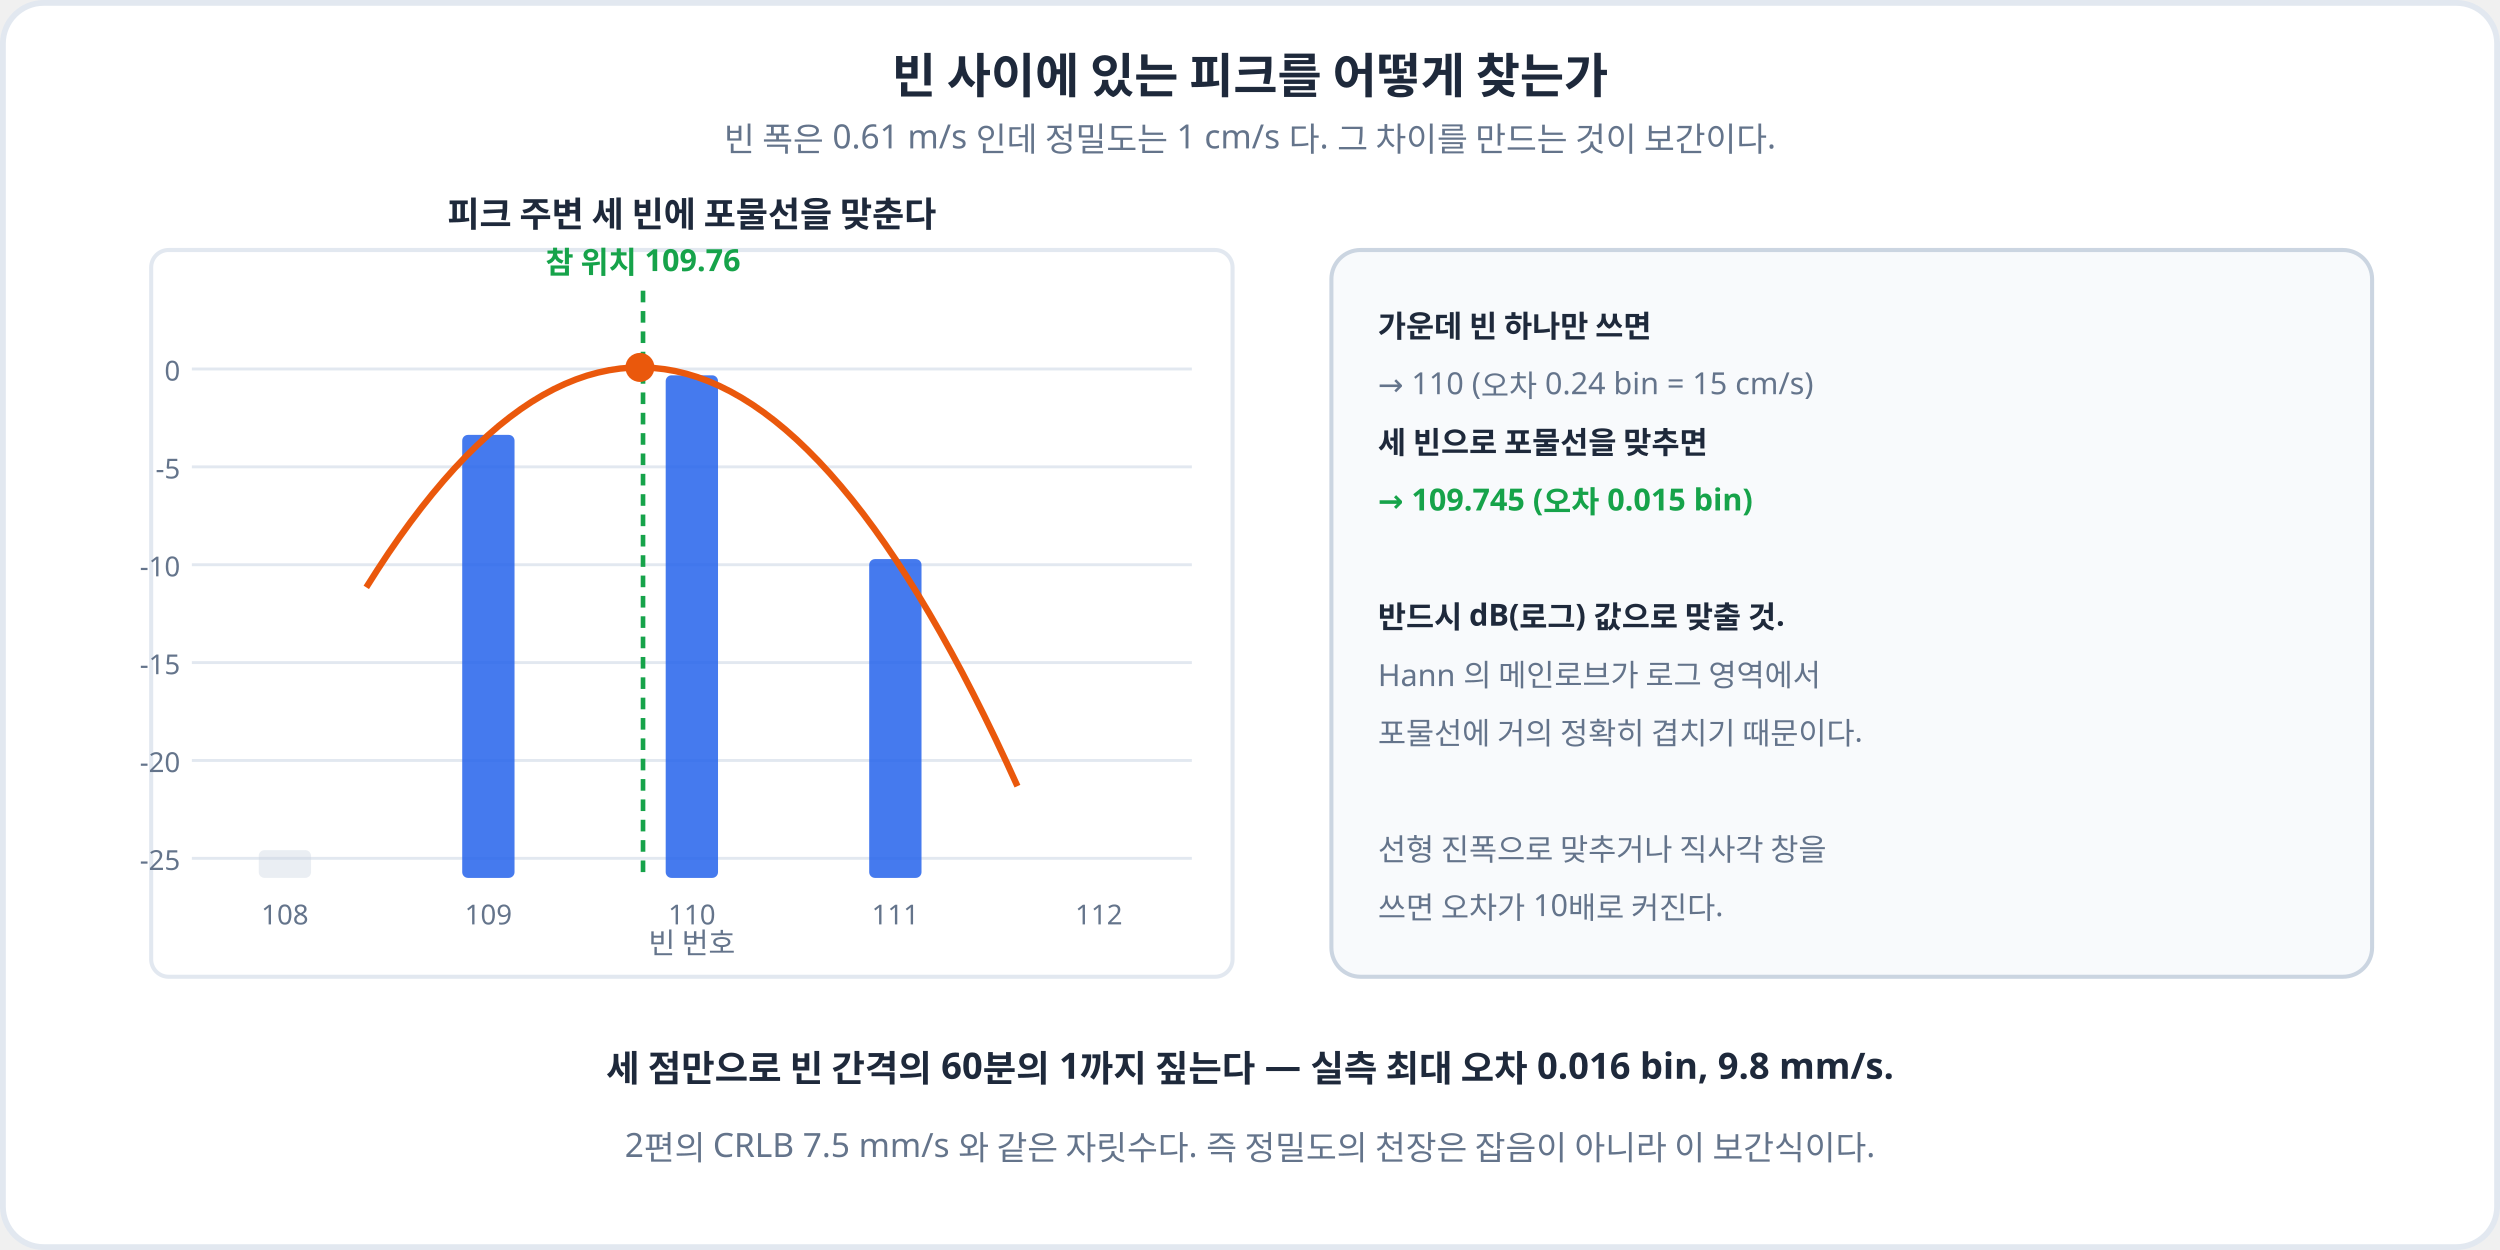
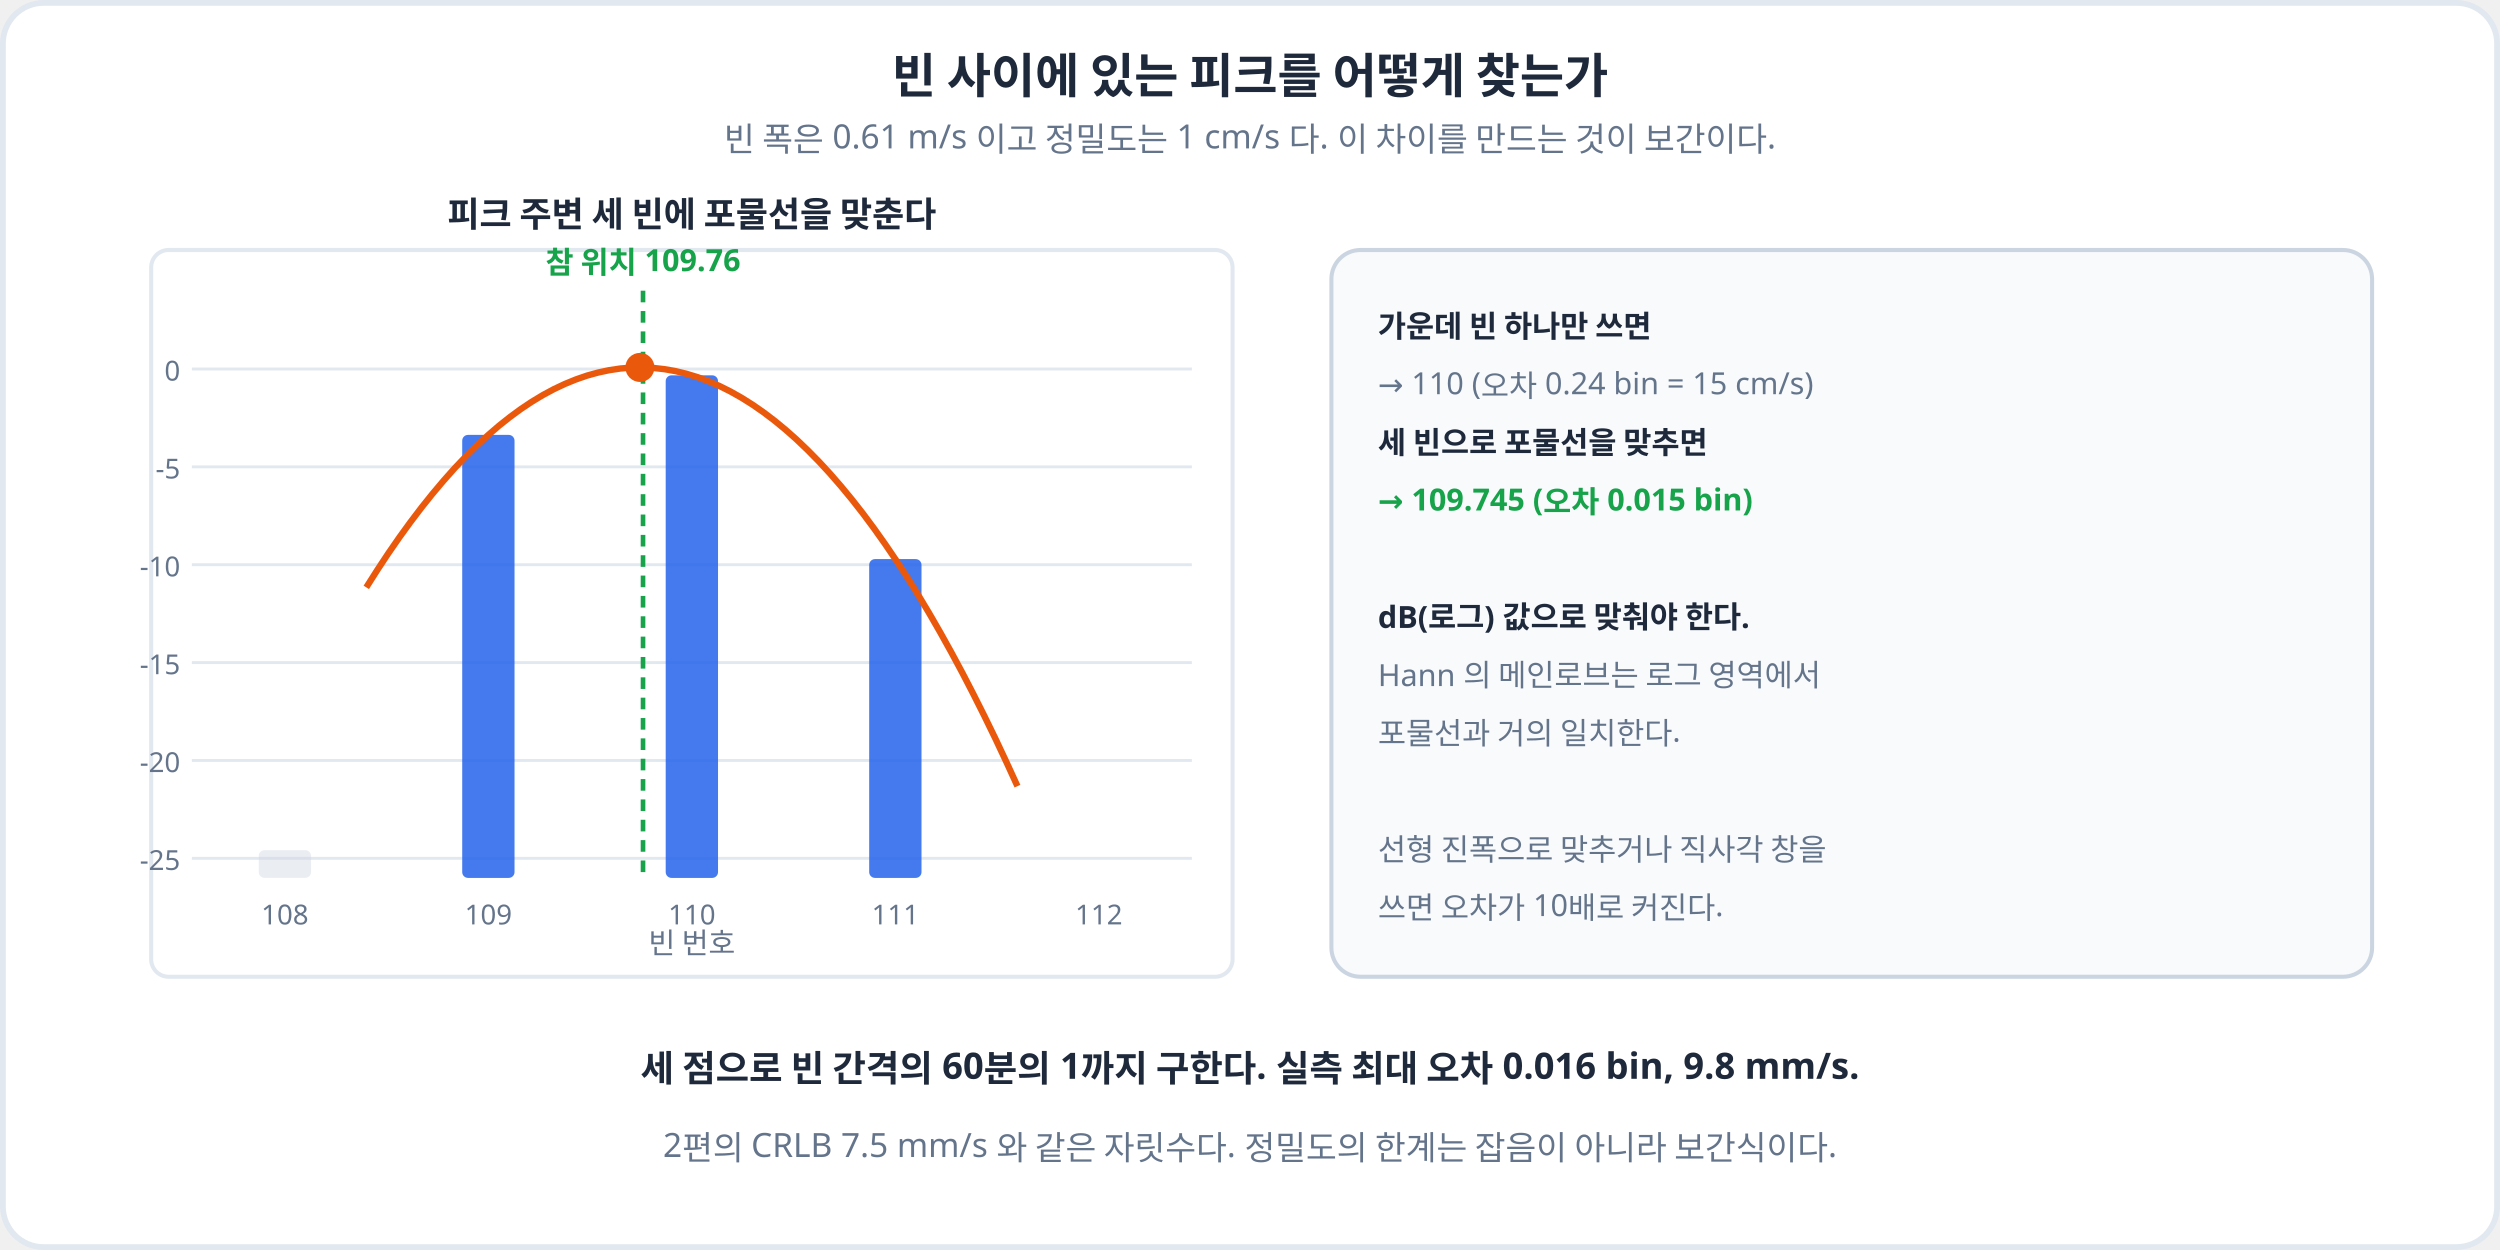
<svg xmlns="http://www.w3.org/2000/svg" viewBox="0 0 860 430" font-family="Segoe UI, Malgun Gothic, Apple SD Gothic Neo, sans-serif">
  <rect x="1" y="1" width="858" height="428" rx="14" fill="#ffffff" stroke="#e2e8f0" stroke-width="2" />
  <text x="430" y="32" font-size="16.5" fill="#1e293b" text-anchor="middle" font-weight="700">빈 사이에 있는 피크를 어떻게 찾는가</text>
-   <text x="430" y="52" font-size="11.5" fill="#64748b" text-anchor="middle" font-weight="400">빈 폭은 0.61 m/s 인데 정밀도는 1 cm/s 다. 그 차이를 만드는 것이 보간이다.</text>
+   <text x="430" y="52" font-size="11.5" fill="#64748b" text-anchor="middle" font-weight="400">빈 폭은 0.61 m/s 이고 정밀도는 1 cm/s 다. 이 차이를 만드는 것이 보간이다.</text>
  <rect x="52" y="86" width="372" height="250" rx="6" fill="#ffffff" stroke="#e2e8f0" stroke-width="1.4" />
  <line x1="66" y1="295.27" x2="410" y2="295.27" stroke="#e2e8f0" stroke-width="1" />
  <text x="62" y="299.27" font-size="9.5" fill="#64748b" text-anchor="end" font-weight="400">-25</text>
  <line x1="66" y1="261.6" x2="410" y2="261.6" stroke="#e2e8f0" stroke-width="1" />
  <text x="62" y="265.6" font-size="9.5" fill="#64748b" text-anchor="end" font-weight="400">-20</text>
  <line x1="66" y1="227.93" x2="410" y2="227.93" stroke="#e2e8f0" stroke-width="1" />
  <text x="62" y="231.93" font-size="9.5" fill="#64748b" text-anchor="end" font-weight="400">-15</text>
  <line x1="66" y1="194.27" x2="410" y2="194.27" stroke="#e2e8f0" stroke-width="1" />
  <text x="62" y="198.27" font-size="9.5" fill="#64748b" text-anchor="end" font-weight="400">-10</text>
  <line x1="66" y1="160.6" x2="410" y2="160.6" stroke="#e2e8f0" stroke-width="1" />
  <text x="62" y="164.6" font-size="9.5" fill="#64748b" text-anchor="end" font-weight="400">-5</text>
  <line x1="66" y1="126.93" x2="410" y2="126.93" stroke="#e2e8f0" stroke-width="1" />
  <text x="62" y="130.93" font-size="9.5" fill="#64748b" text-anchor="end" font-weight="400">0</text>
  <rect x="89" y="292.44" width="18" height="9.56" rx="2" fill="#cbd5e1" opacity="0.4" />
  <text x="98" y="318" font-size="9.5" fill="#64748b" text-anchor="middle" font-weight="400">108</text>
  <rect x="159" y="149.6" width="18" height="152.4" rx="2" fill="#2563eb" opacity="0.85" />
  <text x="168" y="318" font-size="9.5" fill="#64748b" text-anchor="middle" font-weight="400">109</text>
  <rect x="229" y="129.11" width="18" height="172.89" rx="2" fill="#2563eb" opacity="0.85" />
  <text x="238" y="318" font-size="9.5" fill="#64748b" text-anchor="middle" font-weight="400">110</text>
  <rect x="299" y="192.33" width="18" height="109.67" rx="2" fill="#2563eb" opacity="0.85" />
  <text x="308" y="318" font-size="9.5" fill="#64748b" text-anchor="middle" font-weight="400">111</text>
  <rect x="369" y="344.55" width="18" height="-42.55" rx="2" fill="#cbd5e1" opacity="0.4" />
  <text x="378" y="318" font-size="9.5" fill="#64748b" text-anchor="middle" font-weight="400">112</text>
  <path d="M126,202.06 L129.8,196.08 L133.59,190.34 L137.39,184.85 L141.19,179.61 L144.98,174.62 L148.78,169.87 L152.58,165.36 L156.37,161.1 L160.17,157.09 L163.97,153.33 L167.76,149.81 L171.56,146.53 L175.36,143.51 L179.15,140.73 L182.95,138.19 L186.75,135.9 L190.54,133.86 L194.34,132.07 L198.14,130.52 L201.93,129.21 L205.73,128.16 L209.53,127.35 L213.32,126.78 L217.12,126.46 L220.92,126.39 L224.71,126.57 L228.51,126.99 L232.31,127.65 L236.1,128.57 L239.9,129.72 L243.69,131.13 L247.49,132.78 L251.29,134.68 L255.08,136.82 L258.88,139.21 L262.68,141.85 L266.47,144.73 L270.27,147.86 L274.07,151.23 L277.86,154.86 L281.66,158.72 L285.46,162.84 L289.25,167.2 L293.05,171.8 L296.85,176.65 L300.64,181.75 L304.44,187.1 L308.24,192.69 L312.03,198.52 L315.83,204.61 L319.63,210.94 L323.42,217.51 L327.22,224.34 L331.02,231.4 L334.81,238.72 L338.61,246.28 L342.41,254.08 L346.2,262.14 L350,270.44" fill="none" stroke="#ea580c" stroke-width="2.2" stroke-linejoin="round" opacity="1.0" />
  <line x1="221.2" y1="100" x2="221.2" y2="302" stroke="#16a34a" stroke-width="1.6" stroke-dasharray="4 3" />
  <circle cx="220.13" cy="126.39" r="5" fill="#ea580c" />
  <text x="221.2" y="94" font-size="10.5" fill="#16a34a" text-anchor="middle" font-weight="700">참 위치 109.76</text>
  <text x="238" y="328" font-size="10" fill="#64748b" text-anchor="middle" font-weight="400">빈 번호</text>
  <text x="238" y="78" font-size="12" fill="#1e293b" text-anchor="middle" font-weight="700">피크 주변 세 빈에 포물선을 맞춘다</text>
  <rect x="458" y="86" width="358" height="250" rx="10" fill="#f8fafc" stroke="#cbd5e1" stroke-width="1.4" />
  <text x="474" y="116" font-size="10.5" fill="#1e293b" text-anchor="start" font-weight="700">가운데 빈 하나만 쓰면</text>
  <text x="474" y="136" font-size="10.5" fill="#64748b" text-anchor="start" font-weight="400">  → 110 (오차 0.24 bin = 15 cm/s)</text>
  <text x="474" y="156" font-size="10.5" fill="#1e293b" text-anchor="start" font-weight="700">세 빈으로 포물선을 맞추면</text>
  <text x="474" y="176" font-size="10.5" fill="#16a34a" text-anchor="start" font-weight="700">  → 109.745 (오차 0.015 bin)</text>
  <text x="474" y="196" font-size="10.5" fill="#64748b" text-anchor="start" font-weight="400" />
-   <text x="474" y="216" font-size="10.5" fill="#1e293b" text-anchor="start" font-weight="700">반드시 dB(로그) 값으로 맞출 것.</text>
-   <text x="474" y="236" font-size="10.5" fill="#64748b" text-anchor="start" font-weight="400">Hann 의 메인로브가 로그 영역에서</text>
-   <text x="474" y="256" font-size="10.5" fill="#64748b" text-anchor="start" font-weight="400">포물선에 거의 정확히 겹치기 때문이다.</text>
+   <text x="474" y="216" font-size="10.5" fill="#1e293b" text-anchor="start" font-weight="700">dB(로그) 값으로 맞춰야 한다.</text>
+   <text x="474" y="236" font-size="10.5" fill="#64748b" text-anchor="start" font-weight="400">Hann 의 메인로브는 로그 영역에서</text>
+   <text x="474" y="256" font-size="10.5" fill="#64748b" text-anchor="start" font-weight="400">포물선과 거의 일치한다.</text>
  <text x="474" y="276" font-size="10.5" fill="#64748b" text-anchor="start" font-weight="400" />
  <text x="474" y="296" font-size="10.5" fill="#64748b" text-anchor="start" font-weight="400">선형 진폭으로 맞추거나 직사각 창을</text>
  <text x="474" y="316" font-size="10.5" fill="#64748b" text-anchor="start" font-weight="400">쓰면 오차가 10배로 커진다.</text>
-   <text x="430" y="372" font-size="12.5" fill="#1e293b" text-anchor="middle" font-weight="600">세 점만으로 빈 간격의 60분의 1까지 짚는다 — 실측 최대 오차 0.016 bin, 9.8 mm/s.</text>
-   <text x="430" y="398" font-size="11.5" fill="#64748b" text-anchor="middle" font-weight="400">2편의 CRLB 7.5 mm/s 와 같은 자릿수다. 즉 정밀도의 천장은 잡음이 아니라 이 보간식이다.</text>
+   <text x="430" y="372" font-size="12.5" fill="#1e293b" text-anchor="middle" font-weight="600">세 점으로 빈 간격의 60분의 1까지 구한다. 실측 최대 오차 0.016 bin, 9.8 mm/s.</text>
+   <text x="430" y="398" font-size="11.5" fill="#64748b" text-anchor="middle" font-weight="400">2편의 CRLB 7.5 mm/s 와 같은 자릿수다. 정밀도의 한계는 잡음이 아니라 보간식이다.</text>
</svg>
